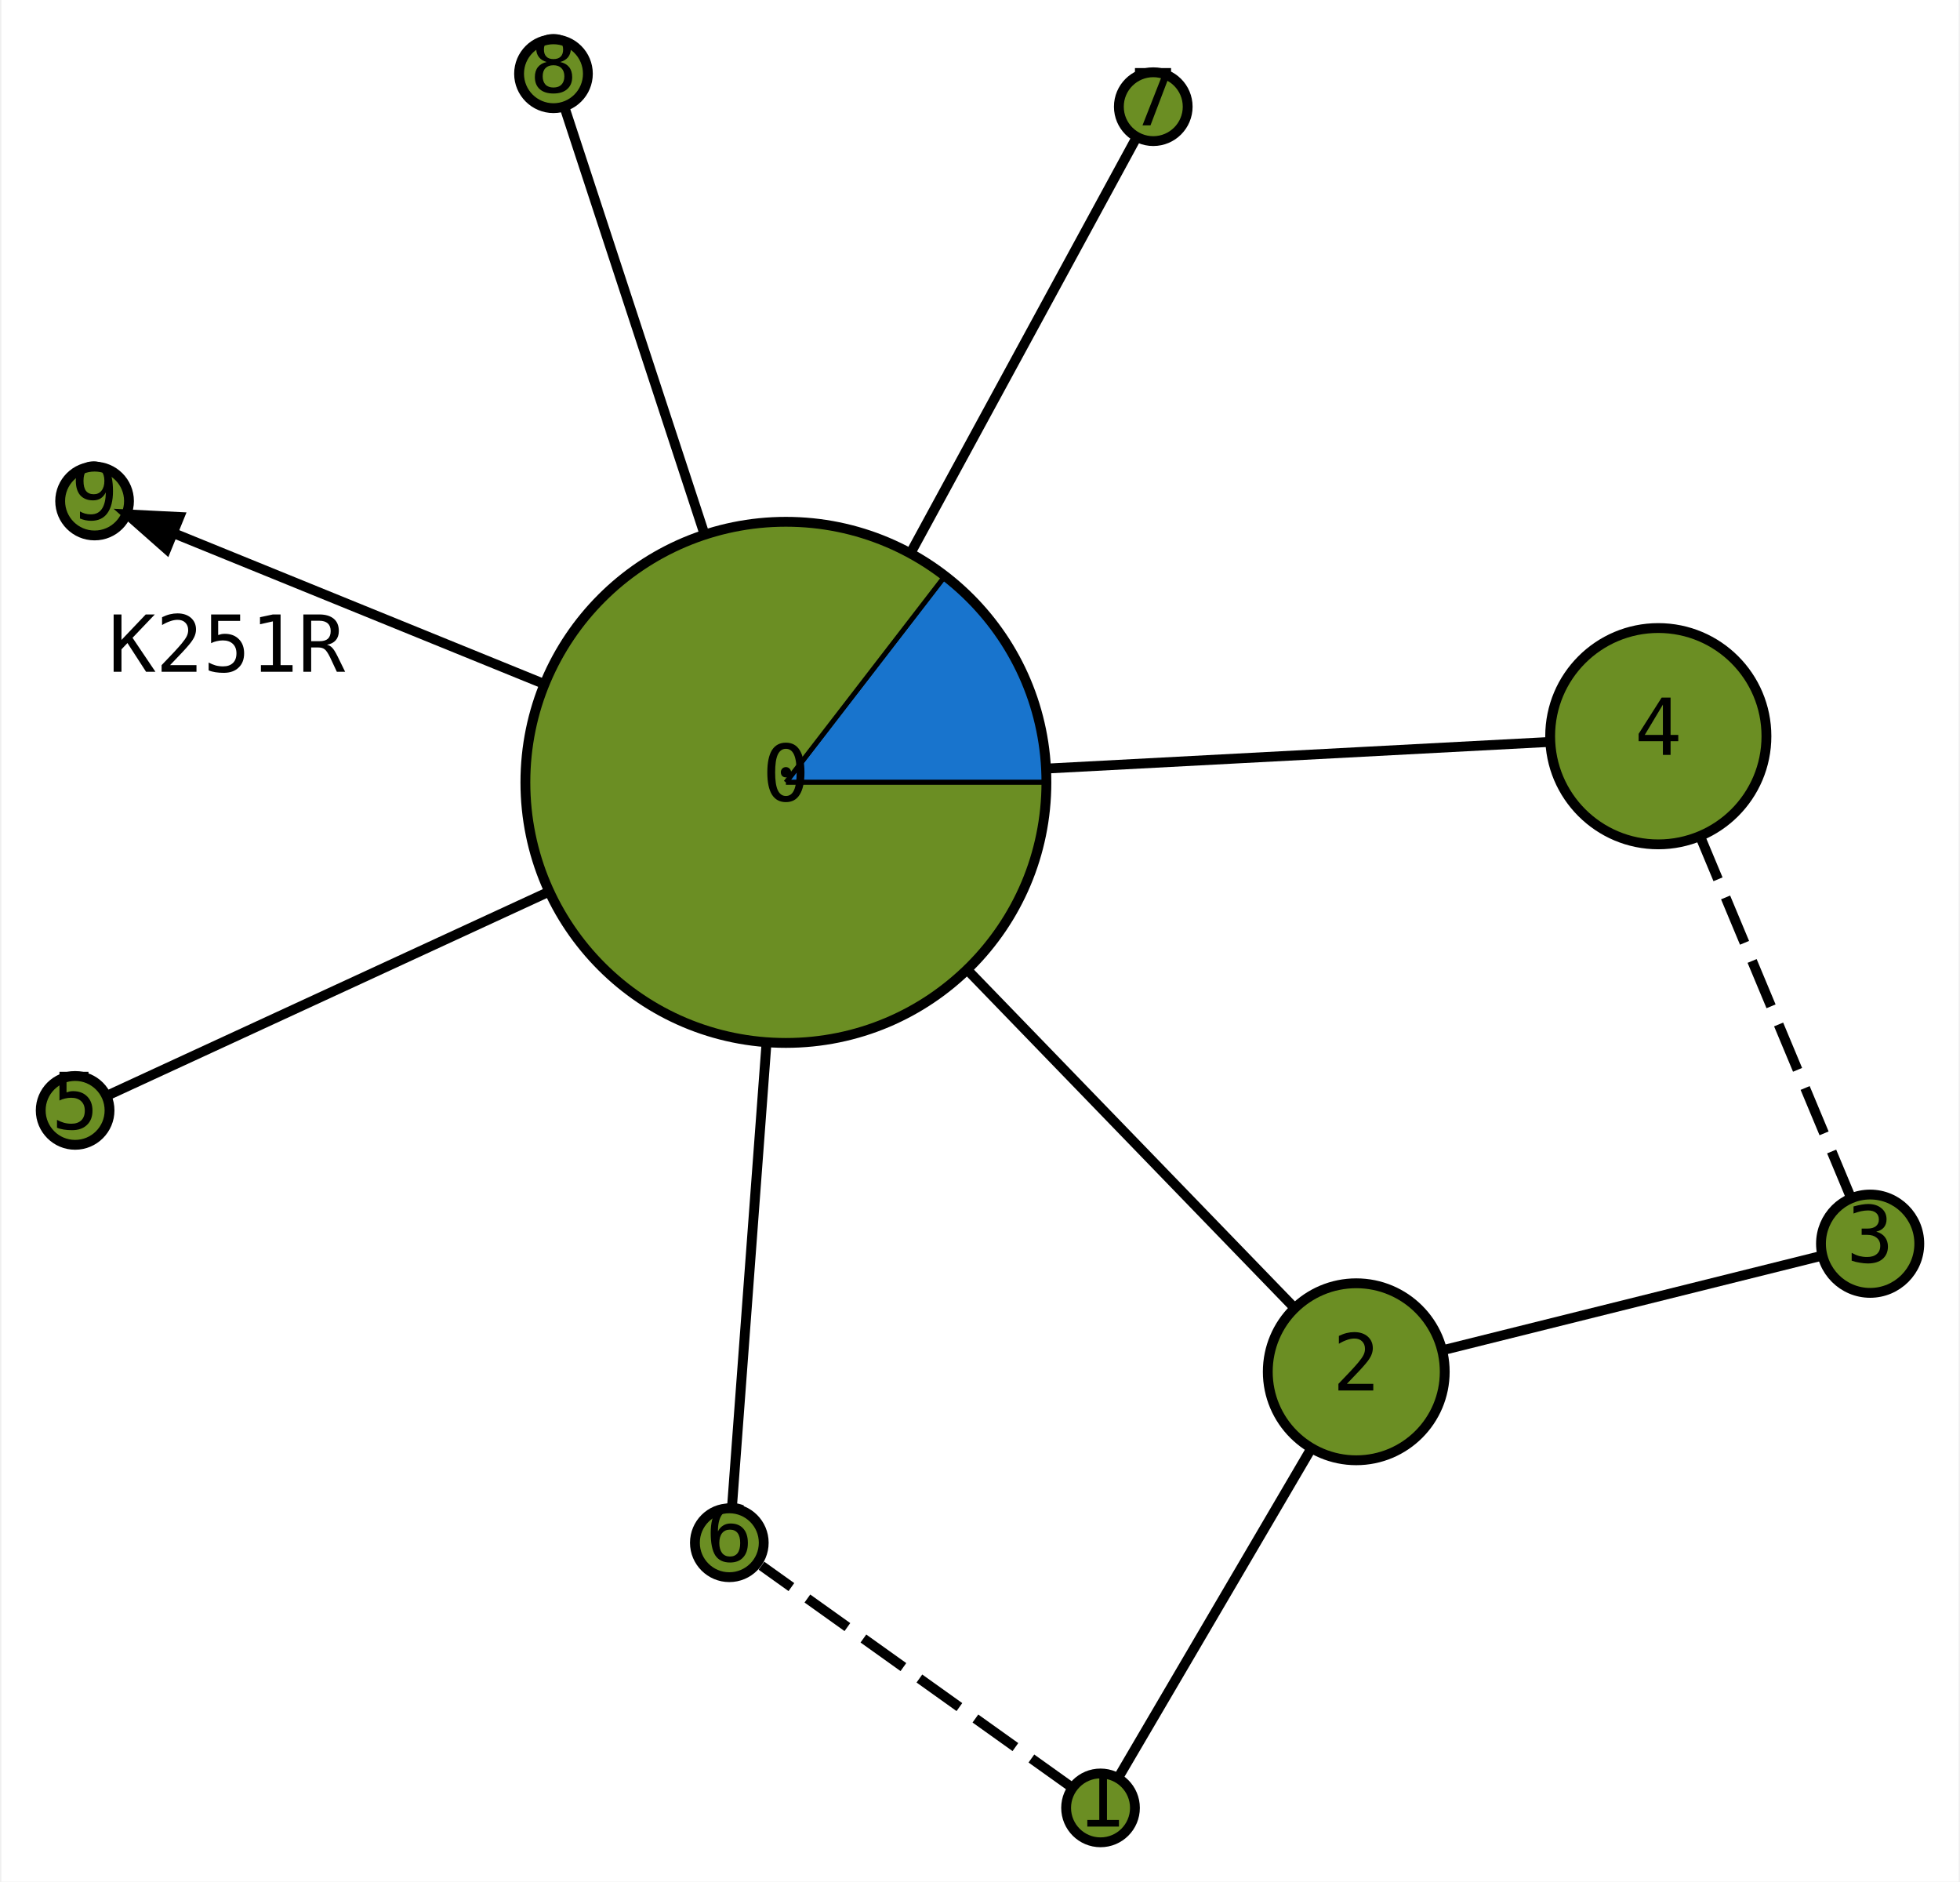
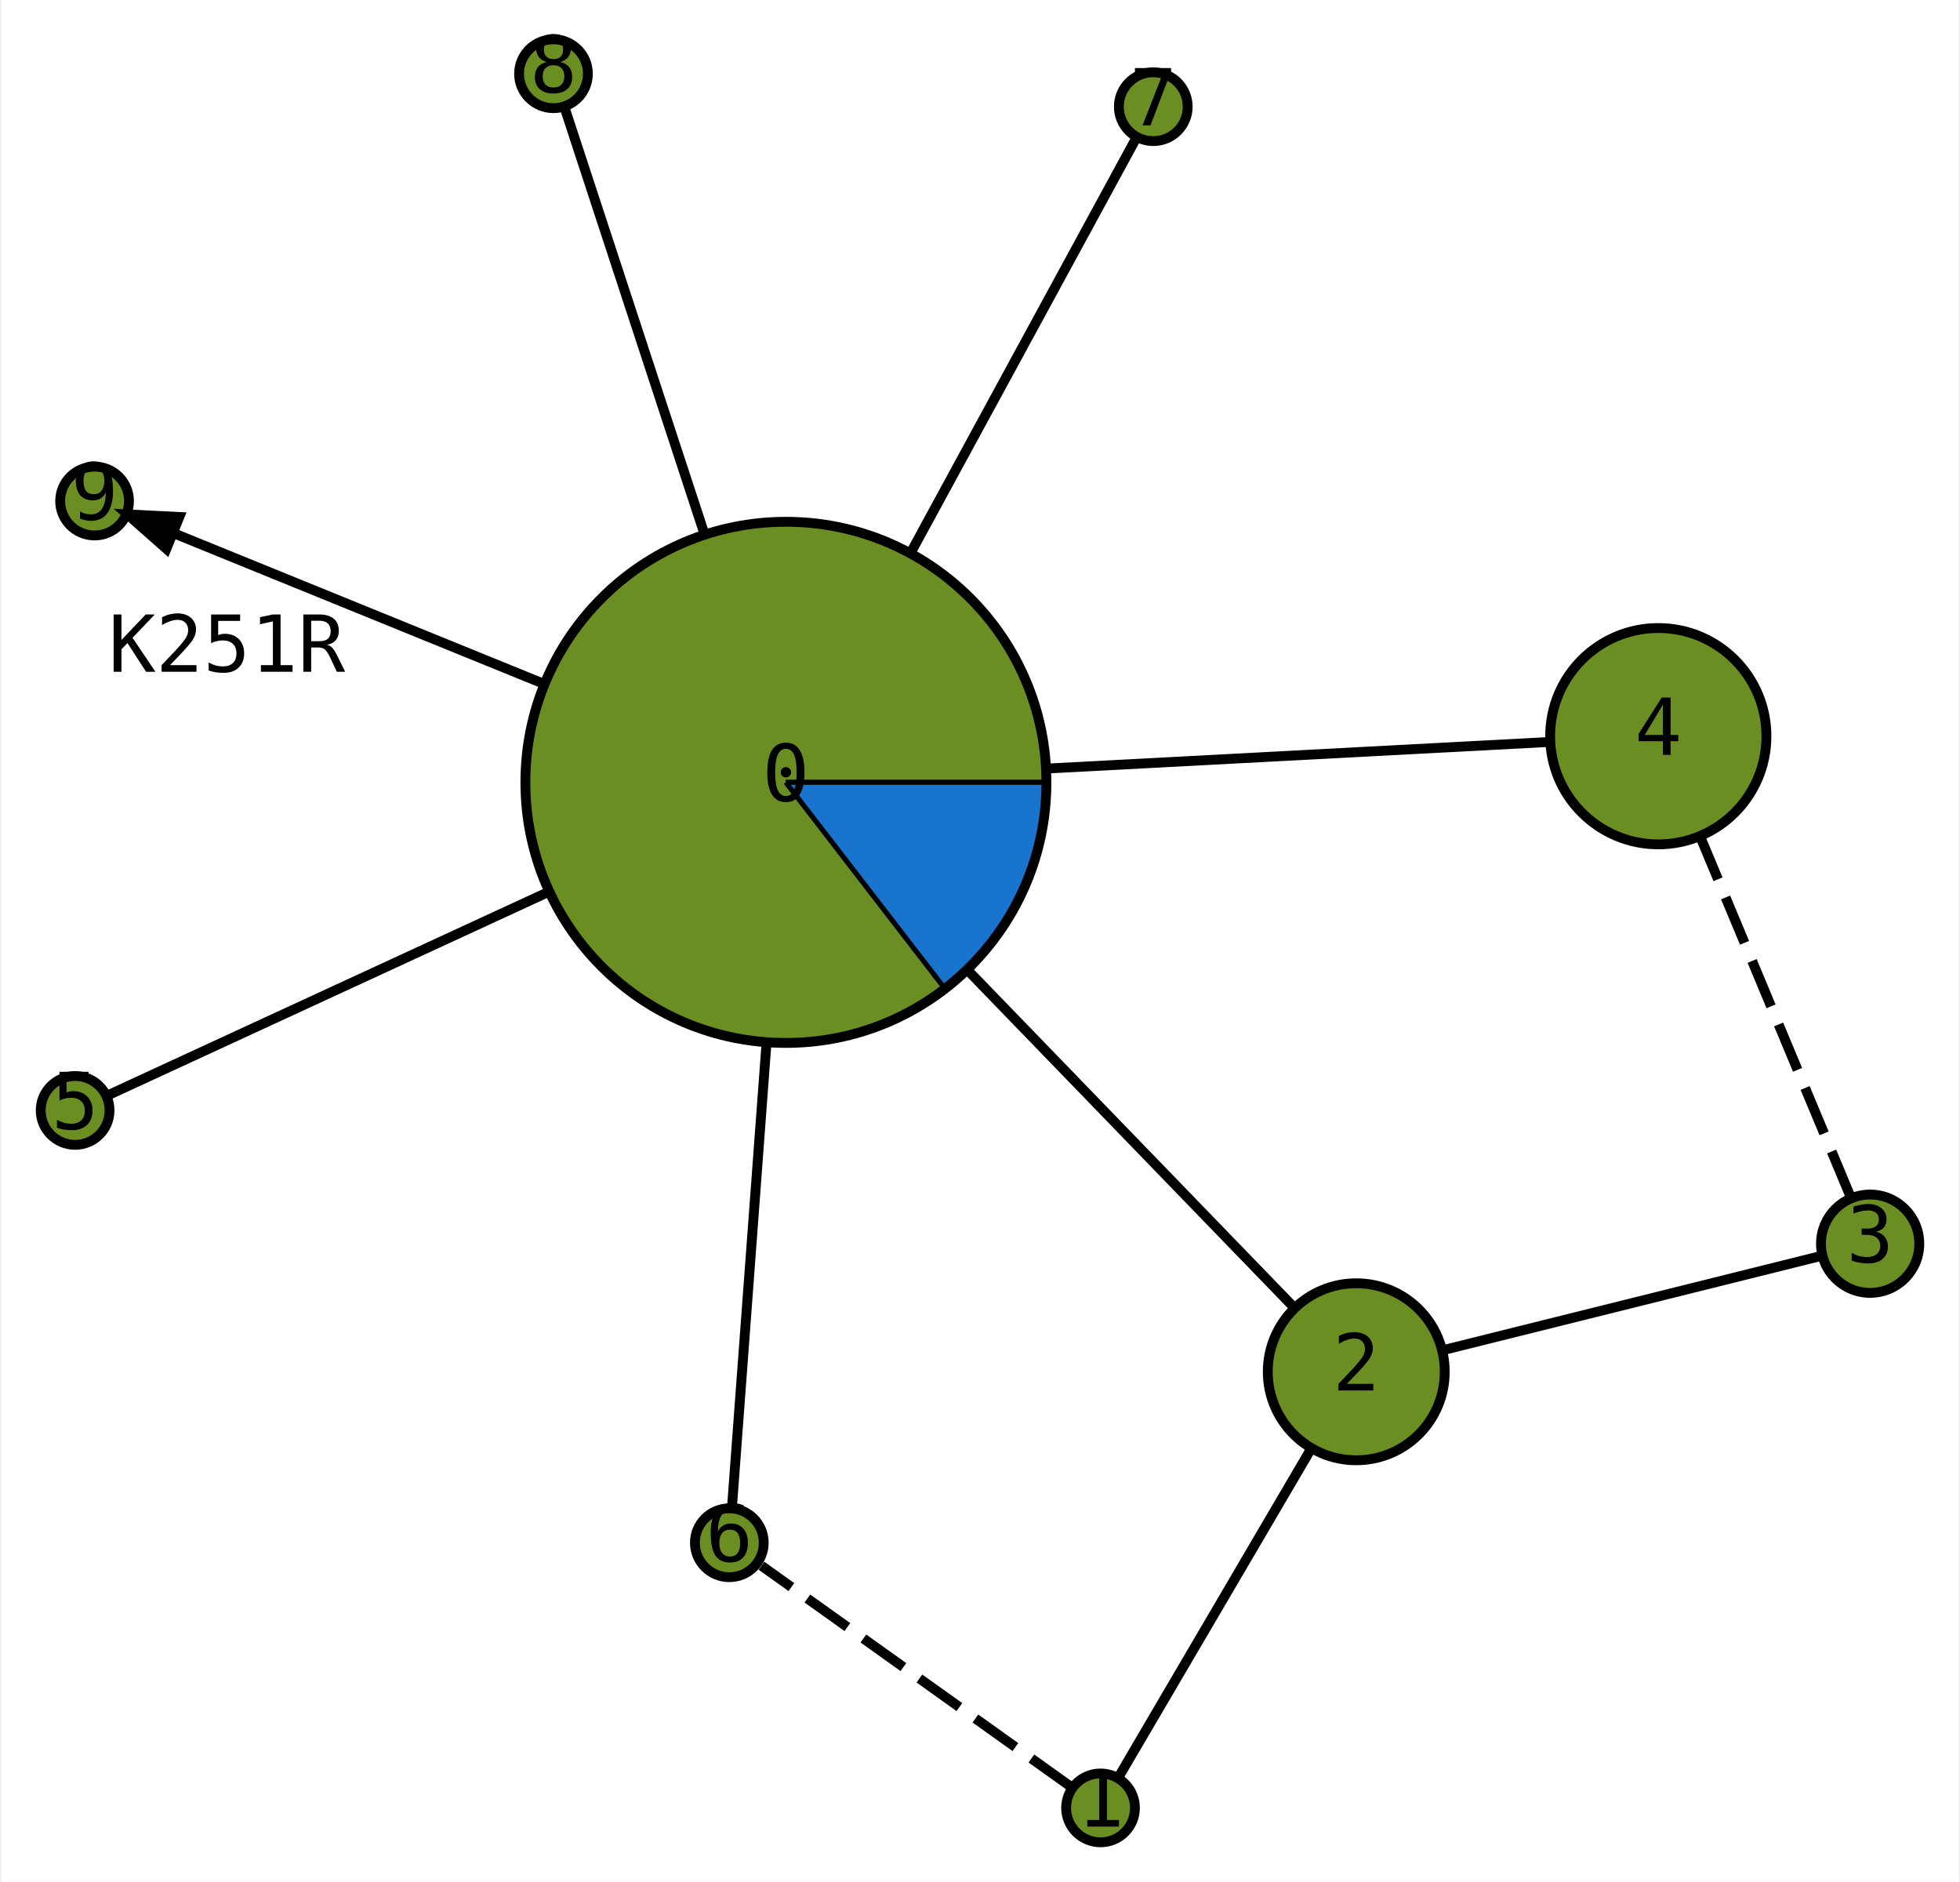
<svg xmlns="http://www.w3.org/2000/svg" width="199pt" height="191pt" viewBox="0.00 0.00 199.09 191.36">
  <g id="graph0" class="graph" transform="scale(1 1) rotate(0) translate(73.7416 130.826)">
    <polygon fill="white" stroke="none" points="-73.742,60.537 -73.742,-130.826 125.35,-130.826 125.35,60.537 -73.742,60.537" />
    <g id="node1" class="node">
-       <path fill="#1874cd" stroke="black" stroke-width="0.5" d="M6.059,-51.26C6.059,-51.26 32.559,-51.26 32.559,-51.26 32.559,-52.269 32.501,-53.278 32.386,-54.281 32.271,-55.283 32.099,-56.279 31.87,-57.262 31.642,-58.245 31.357,-59.214 31.018,-60.165 30.679,-61.116 30.285,-62.046 29.84,-62.952 29.395,-63.858 28.898,-64.738 28.352,-65.587 27.806,-66.436 27.213,-67.253 26.574,-68.035 25.935,-68.816 25.252,-69.56 24.528,-70.264 23.804,-70.967 23.041,-71.629 22.241,-72.245 22.241,-72.245 6.059,-51.26 6.059,-51.26" />
-       <path fill="olivedrab" stroke="black" stroke-width="0.5" d="M6.059,-51.26C6.059,-51.26 22.241,-72.245 22.241,-72.245 21.654,-72.698 21.049,-73.126 20.426,-73.527 19.803,-73.929 19.164,-74.305 18.509,-74.653 17.855,-75.001 17.186,-75.322 16.505,-75.614 15.824,-75.906 15.131,-76.17 14.428,-76.404 13.725,-76.638 13.012,-76.842 12.291,-77.016 11.571,-77.191 10.844,-77.335 10.111,-77.448 9.379,-77.561 8.642,-77.644 7.902,-77.696 7.163,-77.747 6.422,-77.768 5.681,-77.757 4.94,-77.746 4.199,-77.705 3.462,-77.632 2.724,-77.56 1.99,-77.456 1.261,-77.322 0.532,-77.188 -0.191,-77.023 -0.906,-76.828 -1.621,-76.633 -2.328,-76.409 -3.024,-76.154 -3.721,-75.9 -4.406,-75.617 -5.078,-75.306 -5.751,-74.994 -6.41,-74.655 -7.054,-74.288 -7.698,-73.921 -8.327,-73.528 -8.938,-73.108 -9.549,-72.689 -10.142,-72.244 -10.716,-71.775 -11.29,-71.305 -11.843,-70.812 -12.376,-70.297 -12.908,-69.781 -13.419,-69.243 -13.906,-68.685 -14.394,-68.127 -14.857,-67.548 -15.296,-66.951 -15.735,-66.353 -16.149,-65.738 -16.536,-65.106 -16.923,-64.474 -17.284,-63.826 -17.617,-63.164 -17.95,-62.502 -18.255,-61.826 -18.531,-61.138 -18.807,-60.45 -19.055,-59.751 -19.272,-59.043 -19.49,-58.334 -19.678,-57.617 -19.835,-56.893 -19.993,-56.169 -20.12,-55.438 -20.216,-54.703 -20.313,-53.968 -20.378,-53.23 -20.412,-52.489 -20.447,-51.749 -20.45,-51.007 -20.422,-50.267 -20.395,-49.526 -20.336,-48.787 -20.246,-48.051 -20.156,-47.315 -20.036,-46.584 -19.885,-45.858 -19.733,-45.133 -19.552,-44.414 -19.341,-43.703 -19.129,-42.993 -18.888,-42.292 -18.618,-41.601 -18.348,-40.911 -18.049,-40.233 -17.722,-39.568 -17.395,-38.902 -17.04,-38.251 -16.659,-37.616 -16.277,-36.98 -15.869,-36.361 -15.435,-35.76 -15.002,-35.159 -14.543,-34.576 -14.061,-34.014 -13.579,-33.451 -13.073,-32.908 -12.545,-32.388 -12.017,-31.868 -11.468,-31.37 -10.898,-30.896 -10.329,-30.421 -9.739,-29.971 -9.132,-29.546 -8.525,-29.121 -7.9,-28.722 -7.259,-28.35 -6.618,-27.977 -5.962,-27.632 -5.293,-27.314 -4.623,-26.997 -3.94,-26.707 -3.246,-26.447 -2.552,-26.187 -1.847,-25.956 -1.134,-25.755 -0.421,-25.554 0.301,-25.382 1.028,-25.242 1.756,-25.101 2.489,-24.991 3.226,-24.912 3.963,-24.832 4.703,-24.784 5.444,-24.767 6.185,-24.75 6.927,-24.764 7.666,-24.809 8.406,-24.854 9.144,-24.93 9.877,-25.036 10.611,-25.143 11.339,-25.281 12.061,-25.448 12.783,-25.616 13.498,-25.814 14.203,-26.042 14.908,-26.27 15.604,-26.527 16.288,-26.813 16.971,-27.099 17.643,-27.414 18.3,-27.756 18.957,-28.099 19.6,-28.469 20.227,-28.865 20.853,-29.261 21.462,-29.683 22.053,-30.131 22.644,-30.578 23.216,-31.05 23.767,-31.545 24.319,-32.041 24.849,-32.559 25.357,-33.099 25.865,-33.638 26.35,-34.199 26.811,-34.78 27.272,-35.36 27.709,-35.96 28.119,-36.577 28.53,-37.194 28.915,-37.828 29.272,-38.477 29.63,-39.126 29.96,-39.79 30.262,-40.467 30.563,-41.144 30.837,-41.833 31.081,-42.533 31.325,-43.233 31.54,-43.943 31.724,-44.66 31.909,-45.378 32.063,-46.103 32.187,-46.834 32.311,-47.565 32.404,-48.301 32.466,-49.039 32.528,-49.778 32.559,-50.519 32.559,-51.26 32.559,-51.26 6.059,-51.26 6.059,-51.26" />
+       <path fill="olivedrab" stroke="black" stroke-width="0.5" d="M6.059,-51.26C6.059,-51.26 32.559,-51.26 32.559,-51.26 32.559,-52.001 32.528,-52.742 32.466,-53.48 32.404,-54.219 32.311,-54.955 32.187,-55.685 32.063,-56.416 31.909,-57.141 31.724,-57.859 31.54,-58.577 31.325,-59.287 31.081,-59.987 30.837,-60.687 30.563,-61.376 30.262,-62.053 29.96,-62.73 29.63,-63.394 29.272,-64.043 28.915,-64.692 28.53,-65.326 28.119,-65.943 27.709,-66.56 27.272,-67.16 26.811,-67.74 26.35,-68.32 25.865,-68.881 25.357,-69.421 24.849,-69.961 24.319,-70.479 23.767,-70.974 23.216,-71.469 22.644,-71.942 22.053,-72.389 21.462,-72.836 20.853,-73.258 20.227,-73.655 19.6,-74.051 18.957,-74.421 18.3,-74.763 17.643,-75.106 16.971,-75.42 16.288,-75.706 15.604,-75.992 14.908,-76.25 14.203,-76.477 13.498,-76.705 12.783,-76.903 12.061,-77.071 11.339,-77.239 10.611,-77.376 9.877,-77.483 9.144,-77.59 8.406,-77.666 7.666,-77.711 6.927,-77.756 6.185,-77.77 5.444,-77.753 4.703,-77.736 3.963,-77.687 3.226,-77.608 2.489,-77.529 1.756,-77.419 1.028,-77.278 0.301,-77.137 -0.421,-76.966 -1.134,-76.765 -1.847,-76.564 -2.552,-76.333 -3.246,-76.072 -3.94,-75.812 -4.623,-75.523 -5.293,-75.205 -5.962,-74.888 -6.618,-74.543 -7.259,-74.17 -7.9,-73.797 -8.525,-73.398 -9.132,-72.973 -9.739,-72.549 -10.329,-72.098 -10.898,-71.624 -11.468,-71.15 -12.017,-70.652 -12.545,-70.132 -13.073,-69.611 -13.579,-69.069 -14.061,-68.506 -14.543,-67.943 -15.002,-67.361 -15.435,-66.76 -15.869,-66.158 -16.277,-65.539 -16.659,-64.904 -17.04,-64.268 -17.395,-63.617 -17.722,-62.952 -18.049,-62.287 -18.348,-61.608 -18.618,-60.918 -18.888,-60.228 -19.129,-59.527 -19.341,-58.816 -19.552,-58.106 -19.733,-57.387 -19.885,-56.661 -20.036,-55.936 -20.156,-55.204 -20.246,-54.468 -20.336,-53.733 -20.395,-52.994 -20.422,-52.253 -20.45,-51.512 -20.447,-50.771 -20.412,-50.03 -20.378,-49.29 -20.313,-48.551 -20.216,-47.816 -20.12,-47.082 -19.993,-46.351 -19.835,-45.627 -19.678,-44.903 -19.49,-44.185 -19.272,-43.477 -19.055,-42.768 -18.807,-42.069 -18.531,-41.382 -18.255,-40.694 -17.95,-40.018 -17.617,-39.356 -17.284,-38.694 -16.923,-38.046 -16.536,-37.414 -16.149,-36.782 -15.735,-36.166 -15.296,-35.569 -14.857,-34.972 -14.394,-34.393 -13.906,-33.835 -13.419,-33.276 -12.908,-32.739 -12.376,-32.223 -11.843,-31.707 -11.29,-31.214 -10.716,-30.745 -10.142,-30.276 -9.549,-29.831 -8.938,-29.412 -8.327,-28.992 -7.698,-28.599 -7.054,-28.232 -6.41,-27.865 -5.751,-27.525 -5.078,-27.214 -4.406,-26.902 -3.721,-26.619 -3.024,-26.365 -2.328,-26.111 -1.621,-25.886 -0.906,-25.692 -0.191,-25.497 0.532,-25.332 1.261,-25.198 1.99,-25.064 2.724,-24.96 3.462,-24.887 4.199,-24.815 4.94,-24.773 5.681,-24.762 6.422,-24.752 7.163,-24.773 7.902,-24.824 8.642,-24.876 9.379,-24.958 10.111,-25.072 10.844,-25.185 11.571,-25.329 12.291,-25.503 13.012,-25.677 13.725,-25.882 14.428,-26.116 15.131,-26.35 15.824,-26.613 16.505,-26.906 17.186,-27.198 17.855,-27.518 18.509,-27.867 19.164,-28.215 19.803,-28.59 20.426,-28.992 21.049,-29.394 21.654,-29.822 22.241,-30.274 22.241,-30.274 6.059,-51.26 6.059,-51.26" />
+       <path fill="#1874cd" stroke="black" stroke-width="0.5" d="M6.059,-51.26C6.059,-51.26 22.241,-30.274 22.241,-30.274 23.041,-30.891 23.804,-31.552 24.528,-32.256 25.252,-32.959 25.935,-33.704 26.574,-34.485 27.213,-35.266 27.806,-36.084 28.352,-36.933 28.898,-37.782 29.395,-38.662 29.84,-39.568 30.285,-40.473 30.679,-41.404 31.018,-42.355 31.357,-43.305 31.642,-44.275 31.87,-45.258 32.099,-46.241 32.271,-47.236 32.386,-48.239 32.501,-49.242 32.559,-50.25 32.559,-51.26 32.559,-51.26 6.059,-51.26 6.059,-51.26" />
      <ellipse fill="none" stroke="black" cx="6.059" cy="-51.26" rx="26.5" ry="26.5" />
      <text text-anchor="middle" x="6.059" y="-49.36" font-family="monospace" font-size="8.00">0</text>
    </g>
    <g id="node3" class="node">
      <ellipse fill="olivedrab" stroke="black" cx="64.077" cy="8.684" rx="9" ry="9" />
      <text text-anchor="middle" x="64.077" y="10.584" font-family="monospace" font-size="8.00">2</text>
    </g>
    <g id="edge1" class="edge">
      <path fill="none" stroke="black" d="M24.735,-31.963C35.998,-20.327 49.651,-6.22 57.553,1.944" />
    </g>
    <g id="node5" class="node">
      <ellipse fill="olivedrab" stroke="black" cx="94.801" cy="-55.954" rx="11" ry="11" />
      <text text-anchor="middle" x="94.801" y="-54.054" font-family="monospace" font-size="8.00">4</text>
    </g>
    <g id="edge2" class="edge">
      <path fill="none" stroke="black" d="M32.685,-52.668C49.635,-53.565 70.721,-54.68 83.452,-55.354" />
    </g>
    <g id="node6" class="node">
      <ellipse fill="olivedrab" stroke="black" cx="-66.242" cy="-17.897" rx="3.5" ry="3.5" />
      <text text-anchor="middle" x="-66.242" y="-15.997" font-family="monospace" font-size="8.00">5</text>
    </g>
    <g id="edge3" class="edge">
      <path fill="none" stroke="black" d="M-18.016,-40.151C-34.447,-32.568 -54.639,-23.251 -62.687,-19.537" />
    </g>
    <g id="node7" class="node">
      <ellipse fill="olivedrab" stroke="black" cx="0.304" cy="26.073" rx="3.5" ry="3.5" />
      <text text-anchor="middle" x="0.304" y="27.973" font-family="monospace" font-size="8.00">6</text>
    </g>
    <g id="edge4" class="edge">
      <path fill="none" stroke="black" d="M4.079,-24.646C2.778,-7.17 1.206,13.956 0.581,22.362" />
    </g>
    <g id="node8" class="node">
      <ellipse fill="olivedrab" stroke="black" cx="43.429" cy="-119.976" rx="3.5" ry="3.5" />
      <text text-anchor="middle" x="43.429" y="-118.076" font-family="monospace" font-size="8.00">7</text>
    </g>
    <g id="edge5" class="edge">
      <path fill="none" stroke="black" d="M18.919,-74.908C27.365,-90.437 37.573,-109.209 41.636,-116.679" />
    </g>
    <g id="node9" class="node">
      <ellipse fill="olivedrab" stroke="black" cx="-17.583" cy="-123.326" rx="3.5" ry="3.5" />
      <text text-anchor="middle" x="-17.583" y="-121.426" font-family="monospace" font-size="8.00">8</text>
    </g>
    <g id="edge6" class="edge">
      <path fill="none" stroke="black" d="M-2.21,-76.465C-7.536,-92.701 -13.923,-112.17 -16.462,-119.91" />
    </g>
    <g id="node10" class="node">
      <ellipse fill="olivedrab" stroke="black" cx="-64.263" cy="-79.87" rx="3.5" ry="3.5" />
      <text text-anchor="middle" x="-64.263" y="-77.97" font-family="monospace" font-size="8.00">9</text>
    </g>
    <g id="edge7" class="edge">
      <path fill="none" stroke="black" d="M-18.536,-61.266C-31.656,-66.604 -46.94,-72.822 -56.096,-76.547" />
      <polygon fill="black" stroke="black" points="-56.959,-75.009 -60.931,-78.514 -55.64,-78.251 -56.959,-75.009" />
      <text text-anchor="middle" x="-50.816" y="-62.507" font-family="monospace" font-size="8.00">K251R</text>
    </g>
    <g id="node2" class="node">
      <ellipse fill="olivedrab" stroke="black" cx="38.064" cy="53.037" rx="3.5" ry="3.5" />
      <text text-anchor="middle" x="38.064" y="54.937" font-family="monospace" font-size="8.00">1</text>
    </g>
    <g id="edge8" class="edge">
      <path fill="none" stroke="black" d="M39.934,49.847C43.988,42.935 53.685,26.402 59.48,16.521" />
    </g>
    <g id="edge10" class="edge">
      <path fill="none" stroke="black" stroke-dasharray="5,2" d="M35.101,50.921C28.146,45.955 10.82,33.582 3.573,28.407" />
    </g>
    <g id="node4" class="node">
      <ellipse fill="olivedrab" stroke="black" cx="116.35" cy="-4.341" rx="5" ry="5" />
      <text text-anchor="middle" x="116.35" y="-2.441" font-family="monospace" font-size="8.00">3</text>
    </g>
    <g id="edge9" class="edge">
      <path fill="none" stroke="black" d="M73.182,6.415C84.297,3.646 102.692,-0.938 111.438,-3.117" />
    </g>
    <g id="edge11" class="edge">
      <path fill="none" stroke="black" stroke-dasharray="5,2" d="M114.361,-9.104C110.902,-17.389 103.705,-34.629 99.071,-45.726" />
    </g>
  </g>
</svg>
